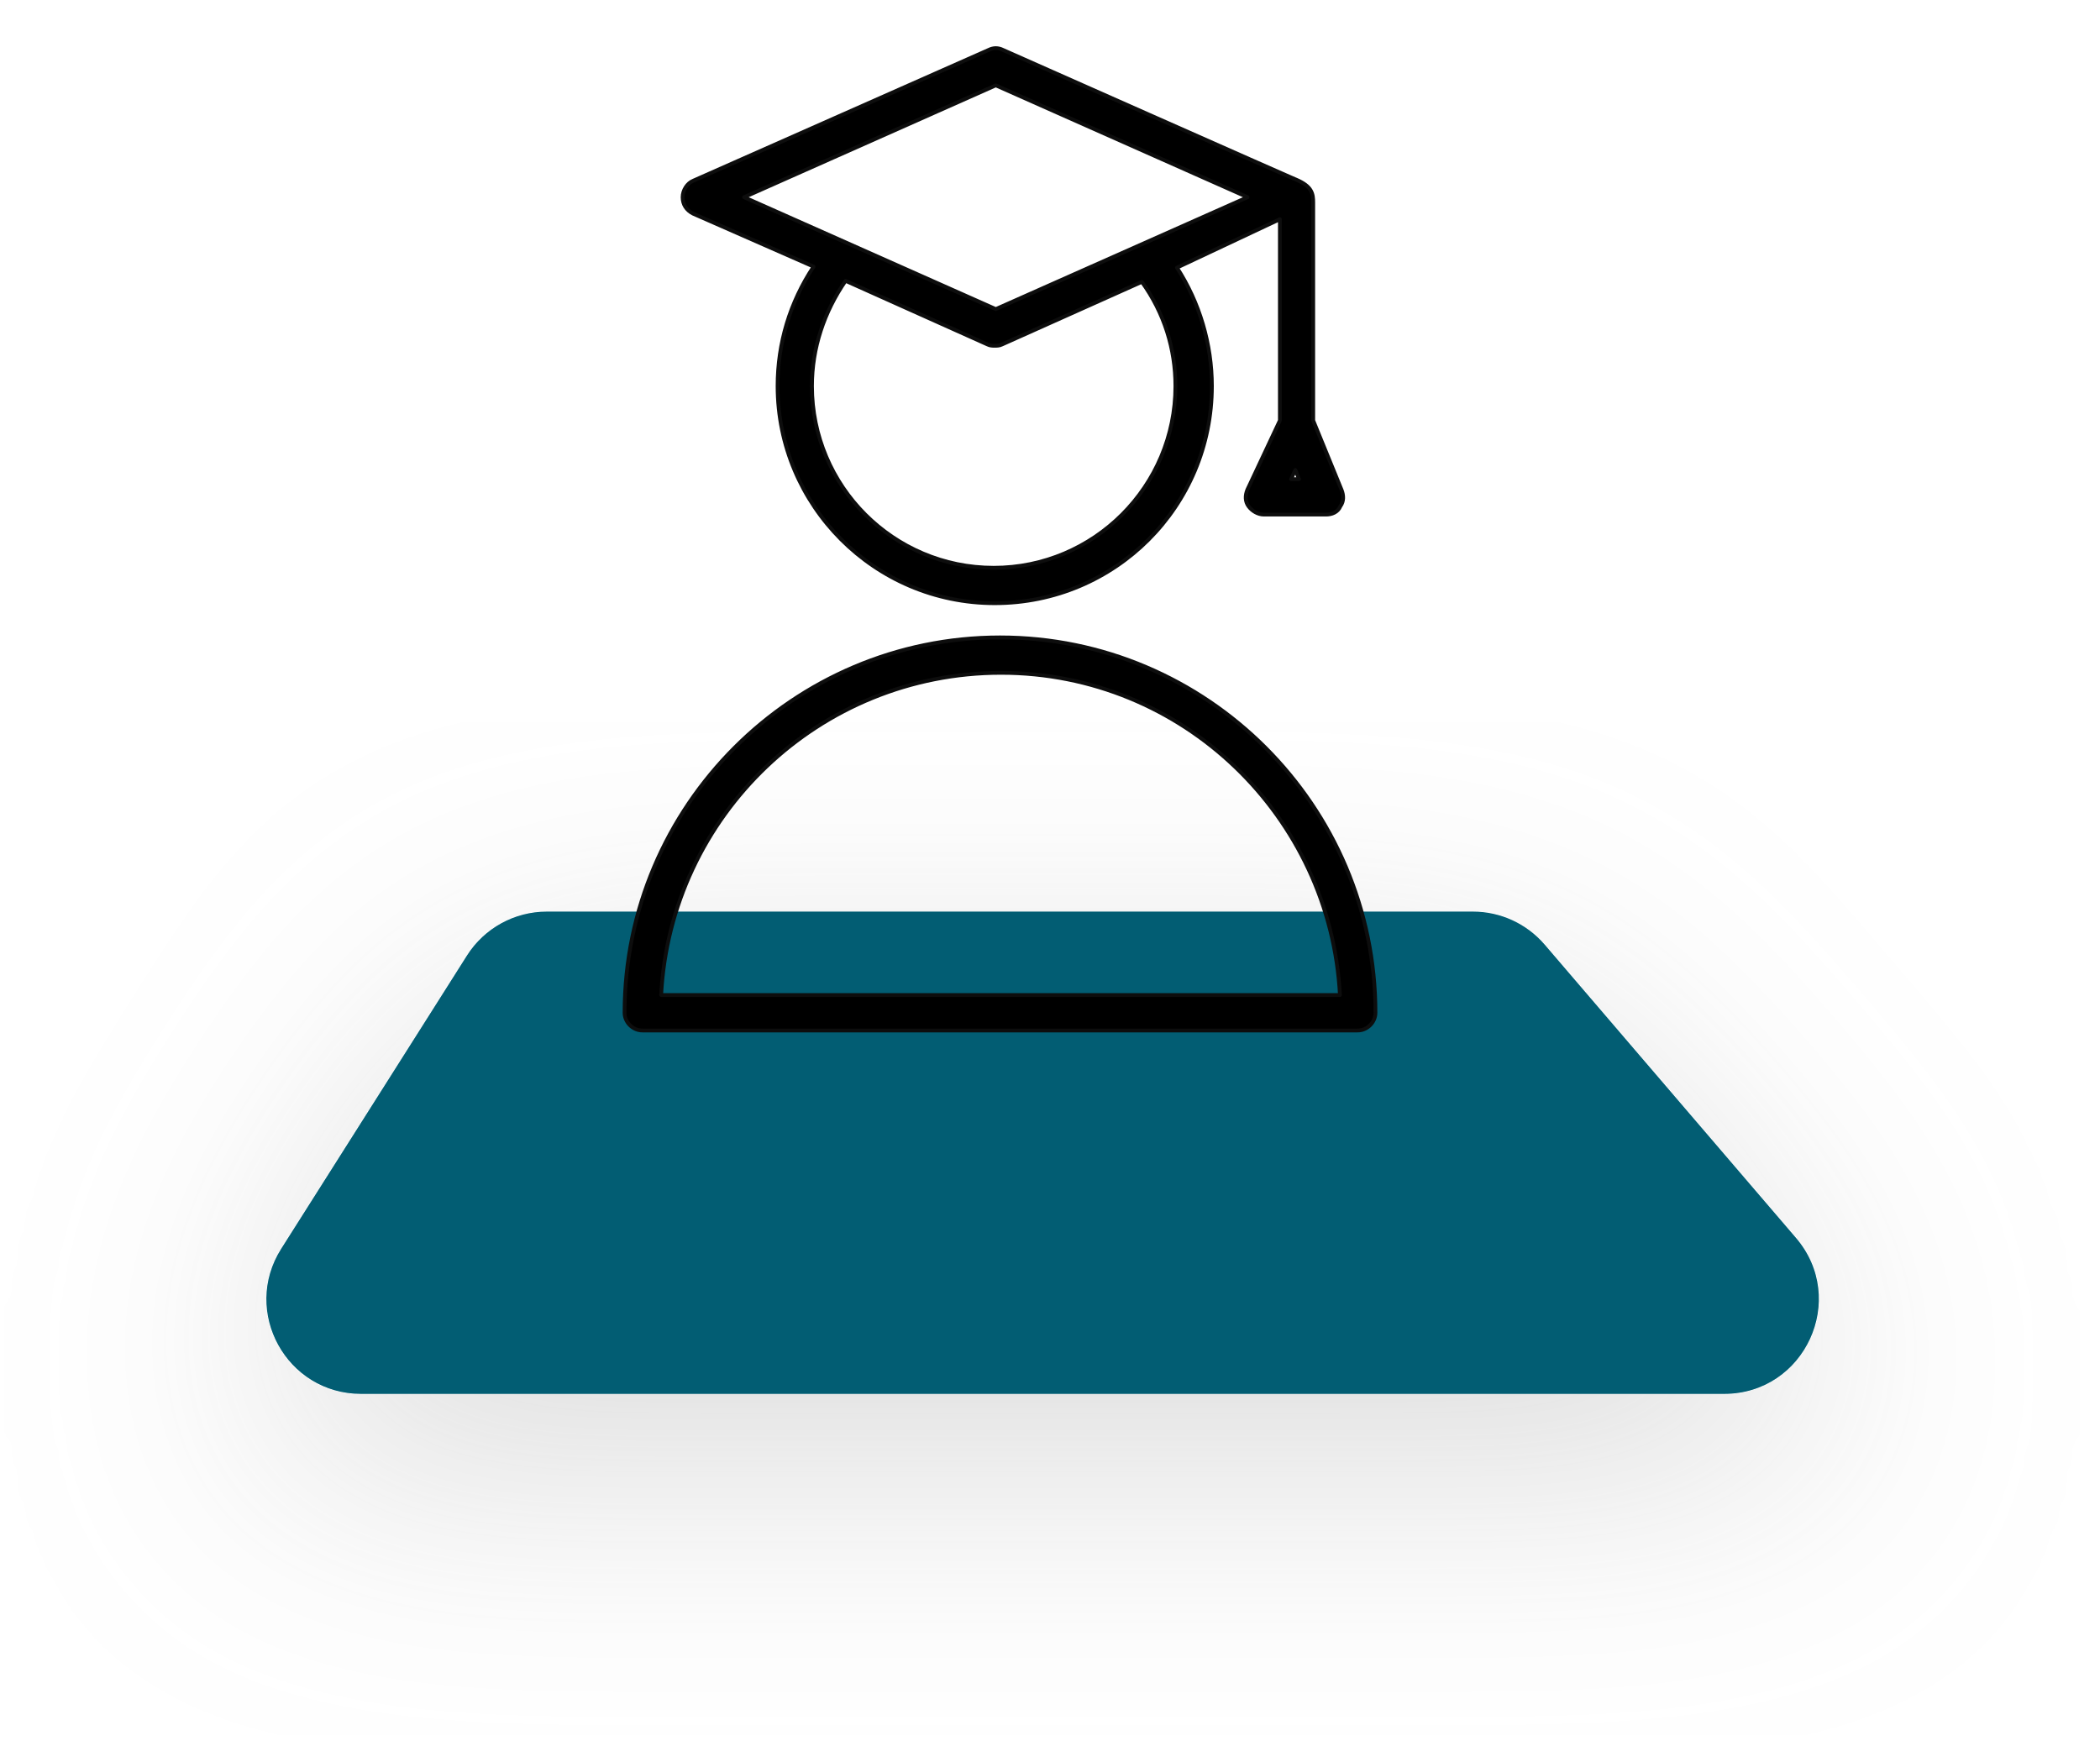
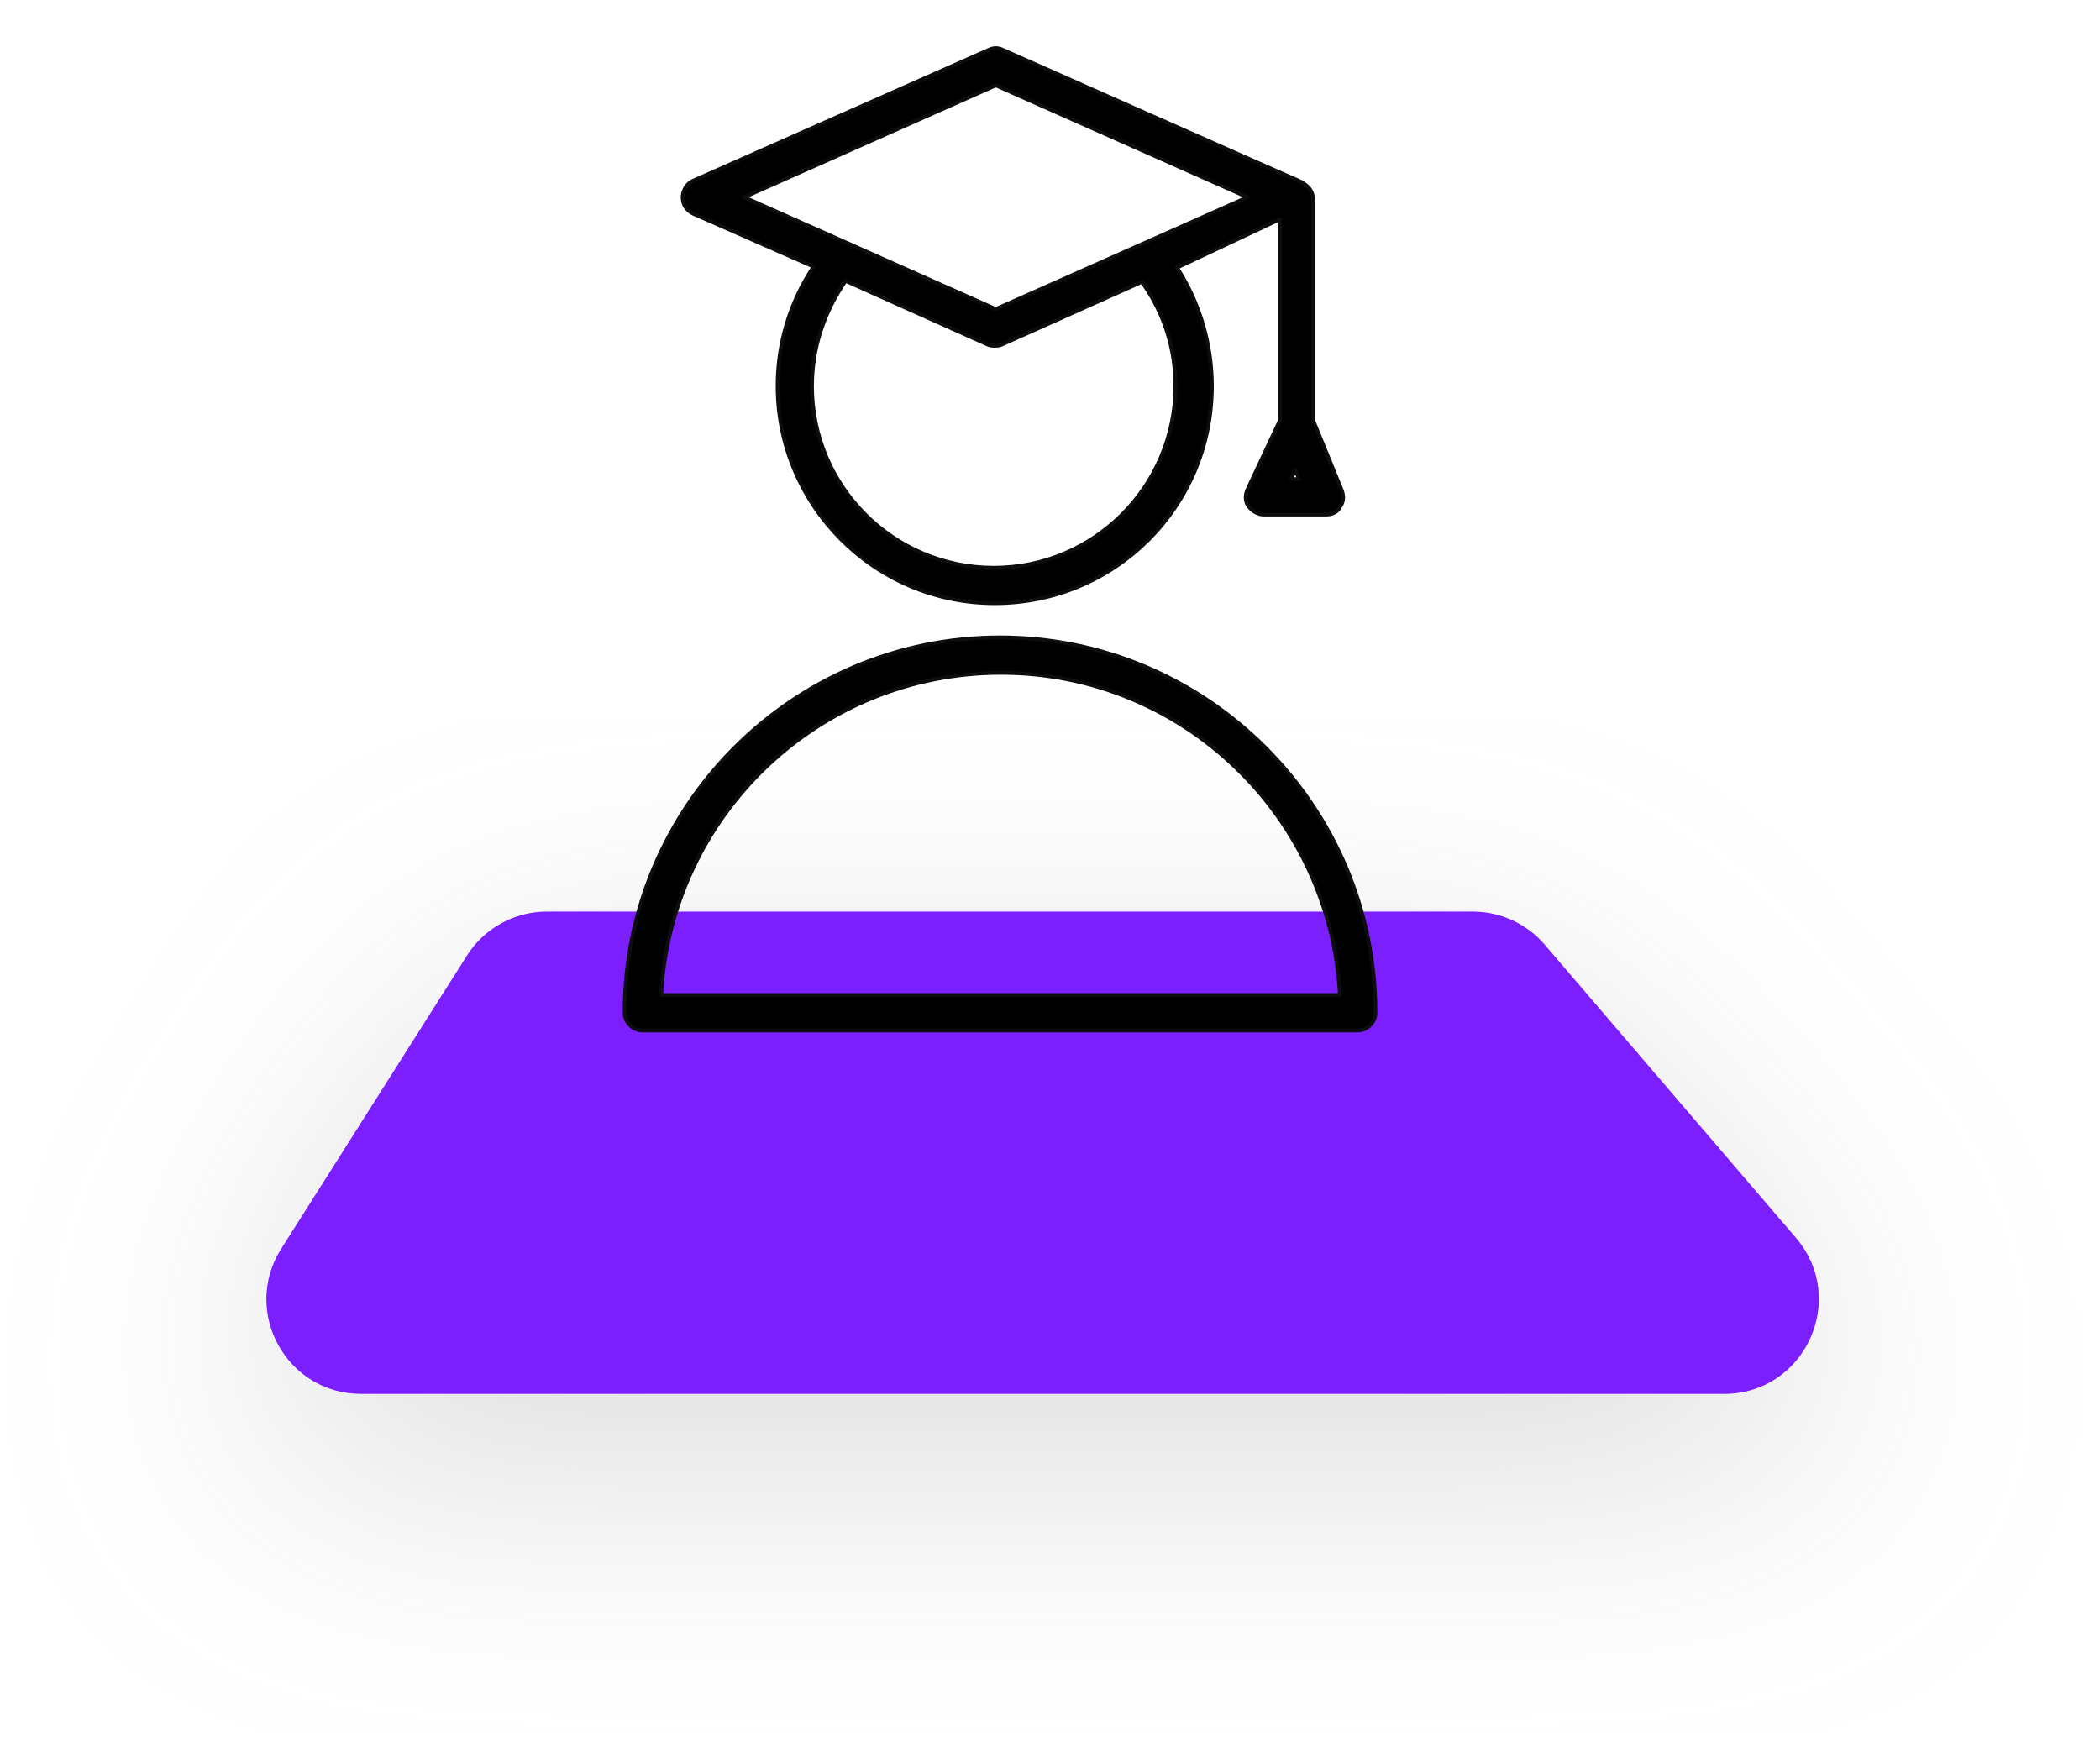
- <svg xmlns="http://www.w3.org/2000/svg" width="111" height="92" viewBox="0 0 111 92" fill="none" version="1.1" id="svg5">
-   <g filter="url(#filter0_d_158_8)" id="g1">
-     <path d="M24.68 50.517C25.597 49.069 27.191 48.192 28.904 48.192H77.852C79.312 48.192 80.699 48.831 81.649 49.939L94.929 65.439C97.708 68.683 95.403 73.692 91.132 73.692H19.086C15.145 73.692 12.753 69.346 14.862 66.017L24.68 50.517Z" fill="#7B1FFE" id="path1" style="fill:#025d73;fill-opacity:1" />
+ <svg xmlns="http://www.w3.org/2000/svg" width="111" height="92" viewBox="0 0 111 92" fill="none">
+   <g filter="url(#filter0_d_158_8)">
+     <path d="M24.68 50.517C25.597 49.069 27.191 48.192 28.904 48.192H77.852C79.312 48.192 80.699 48.831 81.649 49.939L94.929 65.439C97.708 68.683 95.403 73.692 91.132 73.692H19.086C15.145 73.692 12.753 69.346 14.862 66.017L24.68 50.517Z" fill="#7B1FFE" />
  </g>
-   <path d="M36.638 11.297L36.638 11.297L36.643 11.299L43.004 14.095C41.753 15.985 41.101 18.143 41.101 20.41C41.101 26.712 46.221 31.889 52.58 31.889C58.938 31.889 64.058 26.768 64.058 20.41C64.058 18.199 63.406 15.987 62.209 14.149L67.651 11.588V22.229L65.931 25.89L65.931 25.89L65.929 25.895C65.809 26.195 65.803 26.513 65.998 26.773C66.18 27.016 66.486 27.204 66.803 27.204H70.094C70.391 27.204 70.715 27.085 70.851 26.763C71.038 26.505 71.029 26.191 70.911 25.895L70.911 25.895L69.413 22.231V10.705C69.413 10.48 69.4 10.26 69.272 10.053C69.145 9.847 68.914 9.669 68.515 9.498L68.516 9.498L68.508 9.495C68.509 9.495 68.507 9.495 68.496 9.49L68.456 9.473C68.422 9.459 68.375 9.438 68.314 9.412C68.193 9.359 68.02 9.283 67.802 9.187C67.367 8.996 66.754 8.726 66.023 8.403C64.561 7.757 62.629 6.901 60.701 6.047C58.773 5.193 56.85 4.341 55.41 3.702L53.67 2.93L53.183 2.714L53.055 2.657L53.022 2.643L53.013 2.639L53.013 2.639C52.763 2.514 52.508 2.514 52.258 2.639L36.644 9.553C36.325 9.682 36.081 10.055 36.081 10.426C36.081 10.8 36.271 11.113 36.638 11.297ZM62.129 20.41C62.129 25.71 57.823 30.016 52.524 30.016C47.224 30.016 42.919 25.71 42.919 20.41C42.919 18.397 43.563 16.489 44.694 14.846L52.202 18.214C52.334 18.279 52.465 18.279 52.573 18.279L52.58 18.279L52.586 18.279C52.694 18.279 52.825 18.279 52.957 18.214L60.355 14.901C61.538 16.543 62.129 18.449 62.129 20.41ZM68.663 25.33H68.243L68.469 24.845L68.663 25.33ZM39.328 10.426L52.635 4.512L65.943 10.426L52.635 16.341L39.328 10.426Z" fill="black" stroke="#0D0D0D" stroke-width="0.2" stroke-linecap="round" stroke-linejoin="round" id="path2" />
-   <path d="M52.858 33.697C41.927 33.697 33.013 42.61 33.013 53.542C33.013 54.043 33.449 54.478 33.95 54.478H71.767C72.268 54.478 72.703 54.043 72.703 53.542C72.703 42.61 63.79 33.697 52.858 33.697ZM70.825 52.605H34.947C35.444 43.114 43.298 35.57 52.914 35.57C62.53 35.57 70.329 43.168 70.825 52.605Z" fill="black" stroke="#0D0D0D" stroke-width="0.2" stroke-linecap="round" stroke-linejoin="round" id="path3" />
-   <defs id="defs5">
+   <path d="M36.638 11.297L36.638 11.297L36.643 11.299L43.004 14.095C41.753 15.985 41.101 18.143 41.101 20.41C41.101 26.712 46.221 31.889 52.58 31.889C58.938 31.889 64.058 26.768 64.058 20.41C64.058 18.199 63.406 15.987 62.209 14.149L67.651 11.588V22.229L65.931 25.89L65.931 25.89L65.929 25.895C65.809 26.195 65.803 26.513 65.998 26.773C66.18 27.016 66.486 27.204 66.803 27.204H70.094C70.391 27.204 70.715 27.085 70.851 26.763C71.038 26.505 71.029 26.191 70.911 25.895L70.911 25.895L69.413 22.231V10.705C69.413 10.48 69.4 10.26 69.272 10.053C69.145 9.847 68.914 9.669 68.515 9.498L68.516 9.498L68.508 9.495C68.509 9.495 68.507 9.495 68.496 9.49L68.456 9.473C68.422 9.459 68.375 9.438 68.314 9.412C68.193 9.359 68.02 9.283 67.802 9.187C67.367 8.996 66.754 8.726 66.023 8.403C64.561 7.757 62.629 6.901 60.701 6.047C58.773 5.193 56.85 4.341 55.41 3.702L53.67 2.93L53.183 2.714L53.055 2.657L53.022 2.643L53.013 2.639L53.013 2.639C52.763 2.514 52.508 2.514 52.258 2.639L36.644 9.553C36.325 9.682 36.081 10.055 36.081 10.426C36.081 10.8 36.271 11.113 36.638 11.297ZM62.129 20.41C62.129 25.71 57.823 30.016 52.524 30.016C47.224 30.016 42.919 25.71 42.919 20.41C42.919 18.397 43.563 16.489 44.694 14.846L52.202 18.214C52.334 18.279 52.465 18.279 52.573 18.279L52.58 18.279L52.586 18.279C52.694 18.279 52.825 18.279 52.957 18.214L60.355 14.901C61.538 16.543 62.129 18.449 62.129 20.41ZM68.663 25.33H68.243L68.469 24.845L68.663 25.33ZM39.328 10.426L52.635 4.512L65.943 10.426L52.635 16.341L39.328 10.426Z" fill="black" stroke="#0D0D0D" stroke-width="0.2" stroke-linecap="round" stroke-linejoin="round" />
+   <path d="M52.858 33.697C41.927 33.697 33.013 42.61 33.013 53.542C33.013 54.043 33.449 54.478 33.95 54.478H71.767C72.268 54.478 72.703 54.043 72.703 53.542C72.703 42.61 63.79 33.697 52.858 33.697ZM70.825 52.605H34.947C35.444 43.114 43.298 35.57 52.914 35.57C62.53 35.57 70.329 43.168 70.825 52.605Z" fill="black" stroke="#0D0D0D" stroke-width="0.2" stroke-linecap="round" stroke-linejoin="round" />
+   <defs>
    <filter id="filter0_d_158_8" x="0.078" y="38.192" width="110.064" height="53.5" filterUnits="userSpaceOnUse" color-interpolation-filters="sRGB">
-       <feFlood flood-opacity="0" result="BackgroundImageFix" id="feFlood3" />
-       <feColorMatrix in="SourceAlpha" type="matrix" values="0 0 0 0 0 0 0 0 0 0 0 0 0 0 0 0 0 0 127 0" result="hardAlpha" id="feColorMatrix3" />
-       <feOffset dy="4" id="feOffset3" />
-       <feGaussianBlur stdDeviation="7" id="feGaussianBlur3" />
-       <feComposite in2="hardAlpha" operator="out" id="feComposite3" />
-       <feColorMatrix type="matrix" values="0 0 0 0 0.458 0 0 0 0 0.458 0 0 0 0 0.458 0 0 0 0.25 0" id="feColorMatrix4" />
-       <feBlend mode="normal" in2="BackgroundImageFix" result="effect1_dropShadow_158_8" id="feBlend4" />
-       <feBlend mode="normal" in="SourceGraphic" in2="effect1_dropShadow_158_8" result="shape" id="feBlend5" />
+       <feFlood flood-opacity="0" result="BackgroundImageFix" />
+       <feColorMatrix in="SourceAlpha" type="matrix" values="0 0 0 0 0 0 0 0 0 0 0 0 0 0 0 0 0 0 127 0" result="hardAlpha" />
+       <feOffset dy="4" />
+       <feGaussianBlur stdDeviation="7" />
+       <feComposite in2="hardAlpha" operator="out" />
+       <feColorMatrix type="matrix" values="0 0 0 0 0.458 0 0 0 0 0.458 0 0 0 0 0.458 0 0 0 0.25 0" />
+       <feBlend mode="normal" in2="BackgroundImageFix" result="effect1_dropShadow_158_8" />
+       <feBlend mode="normal" in="SourceGraphic" in2="effect1_dropShadow_158_8" result="shape" />
    </filter>
  </defs>
</svg>
